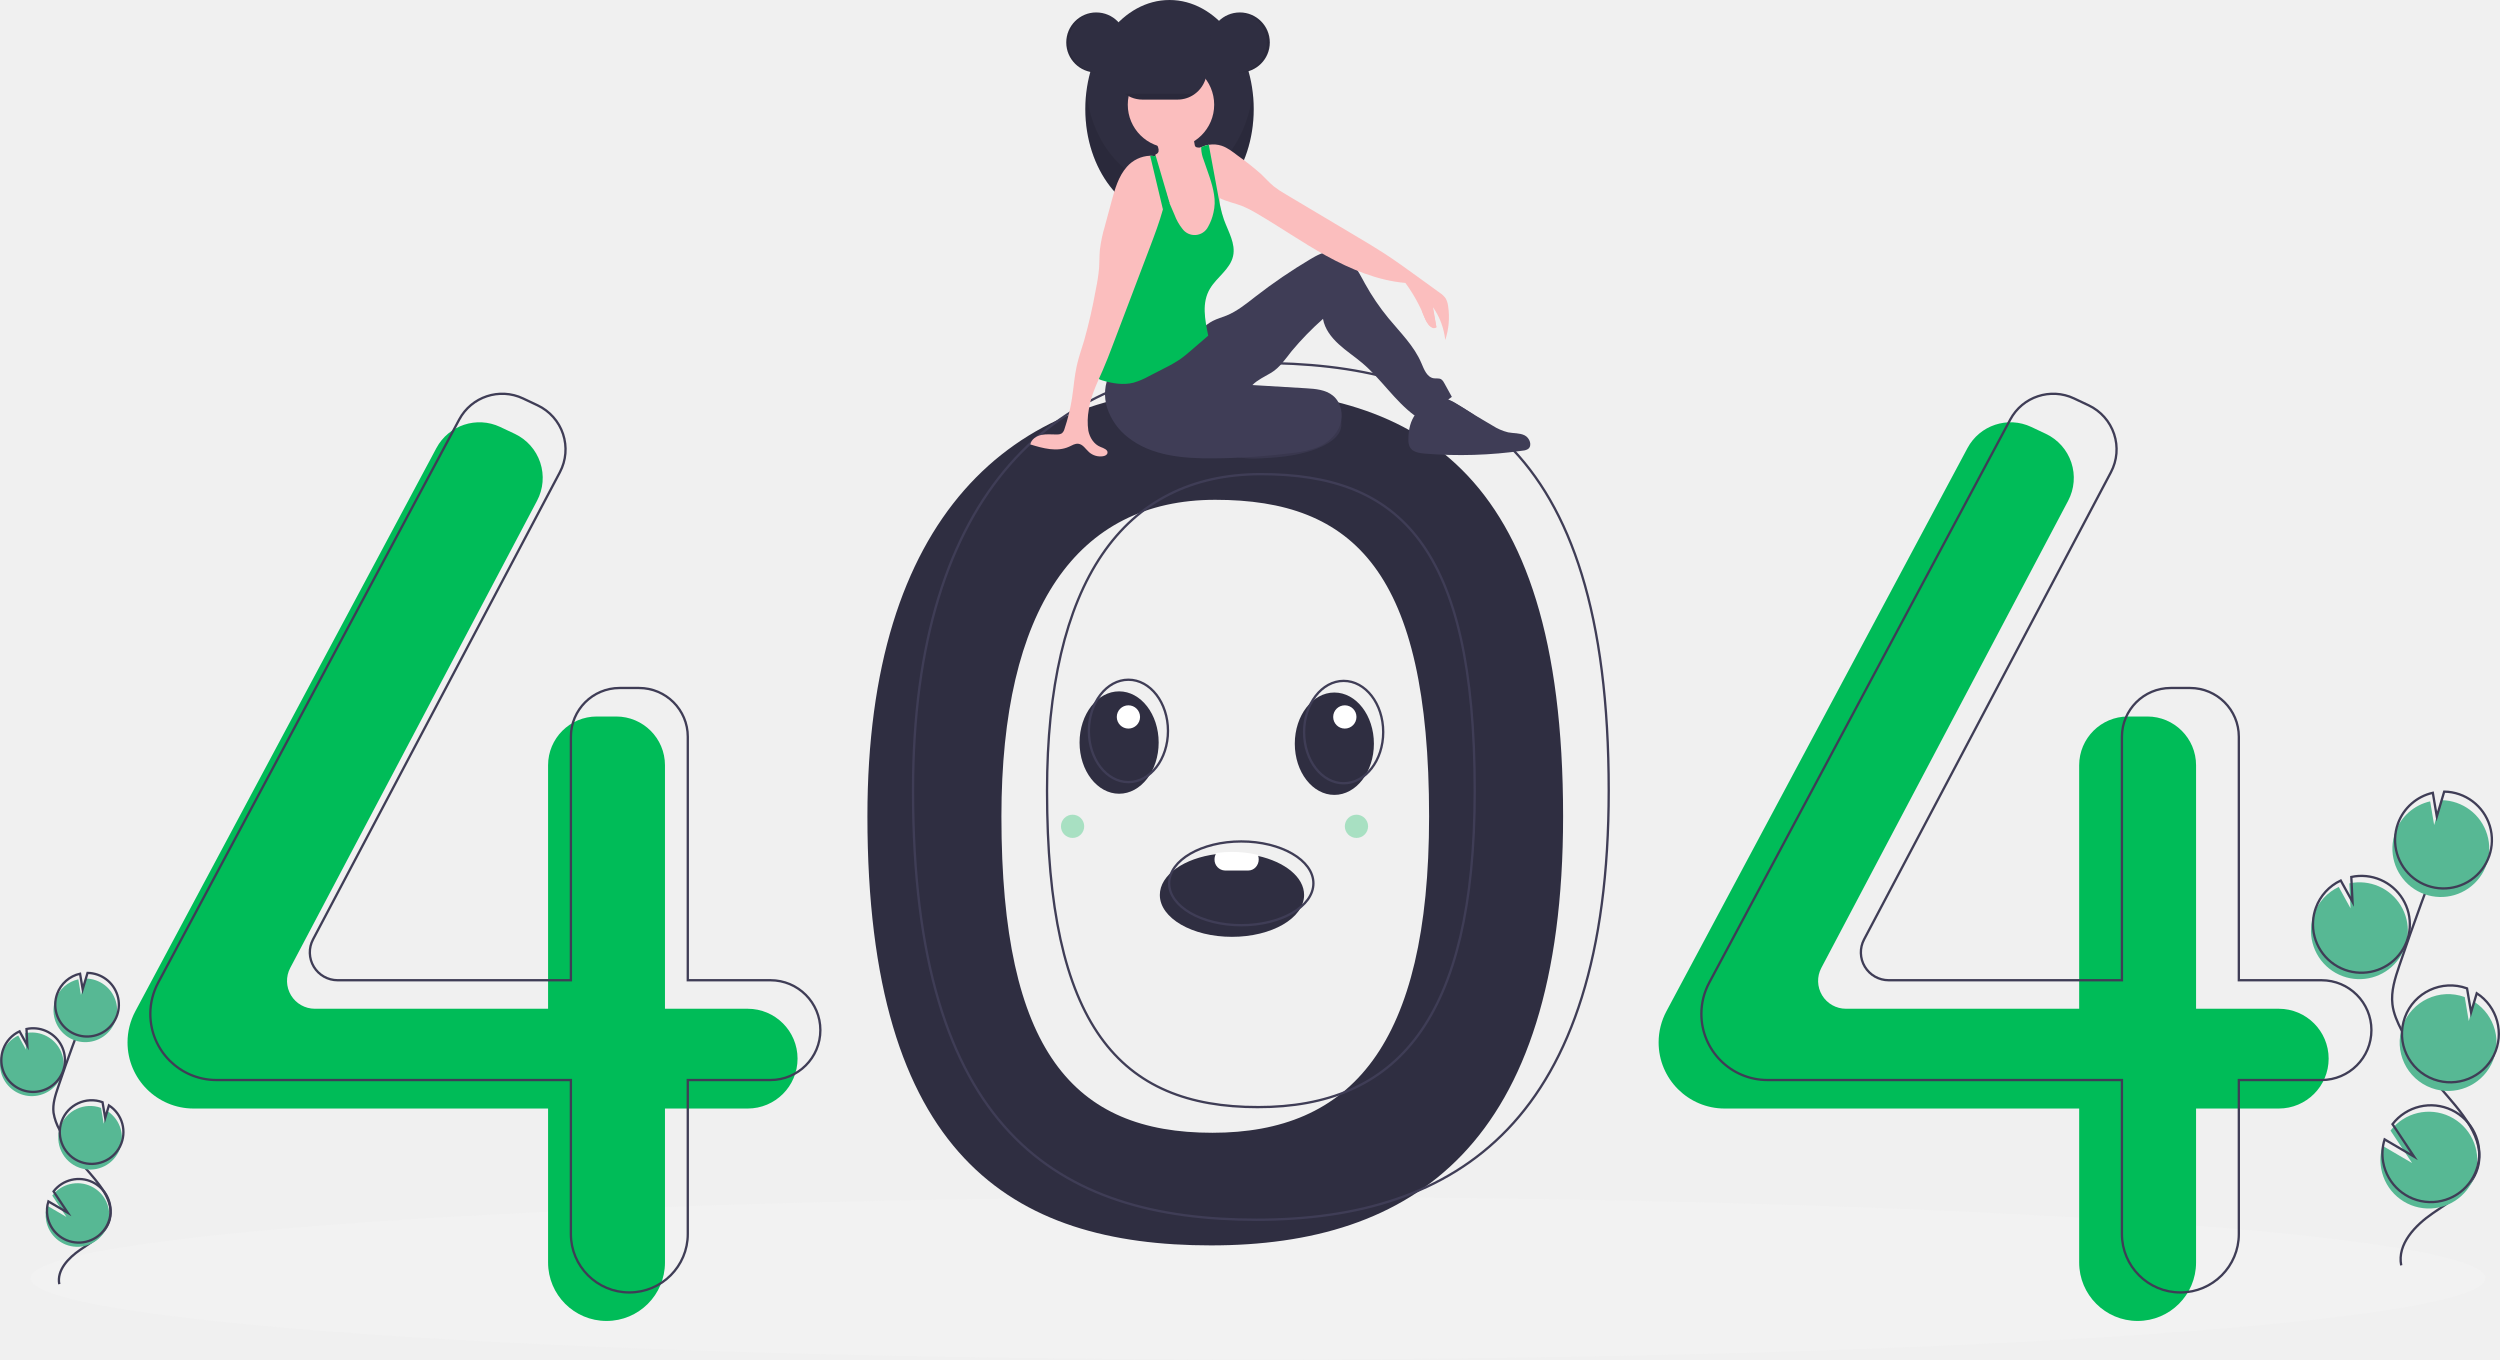
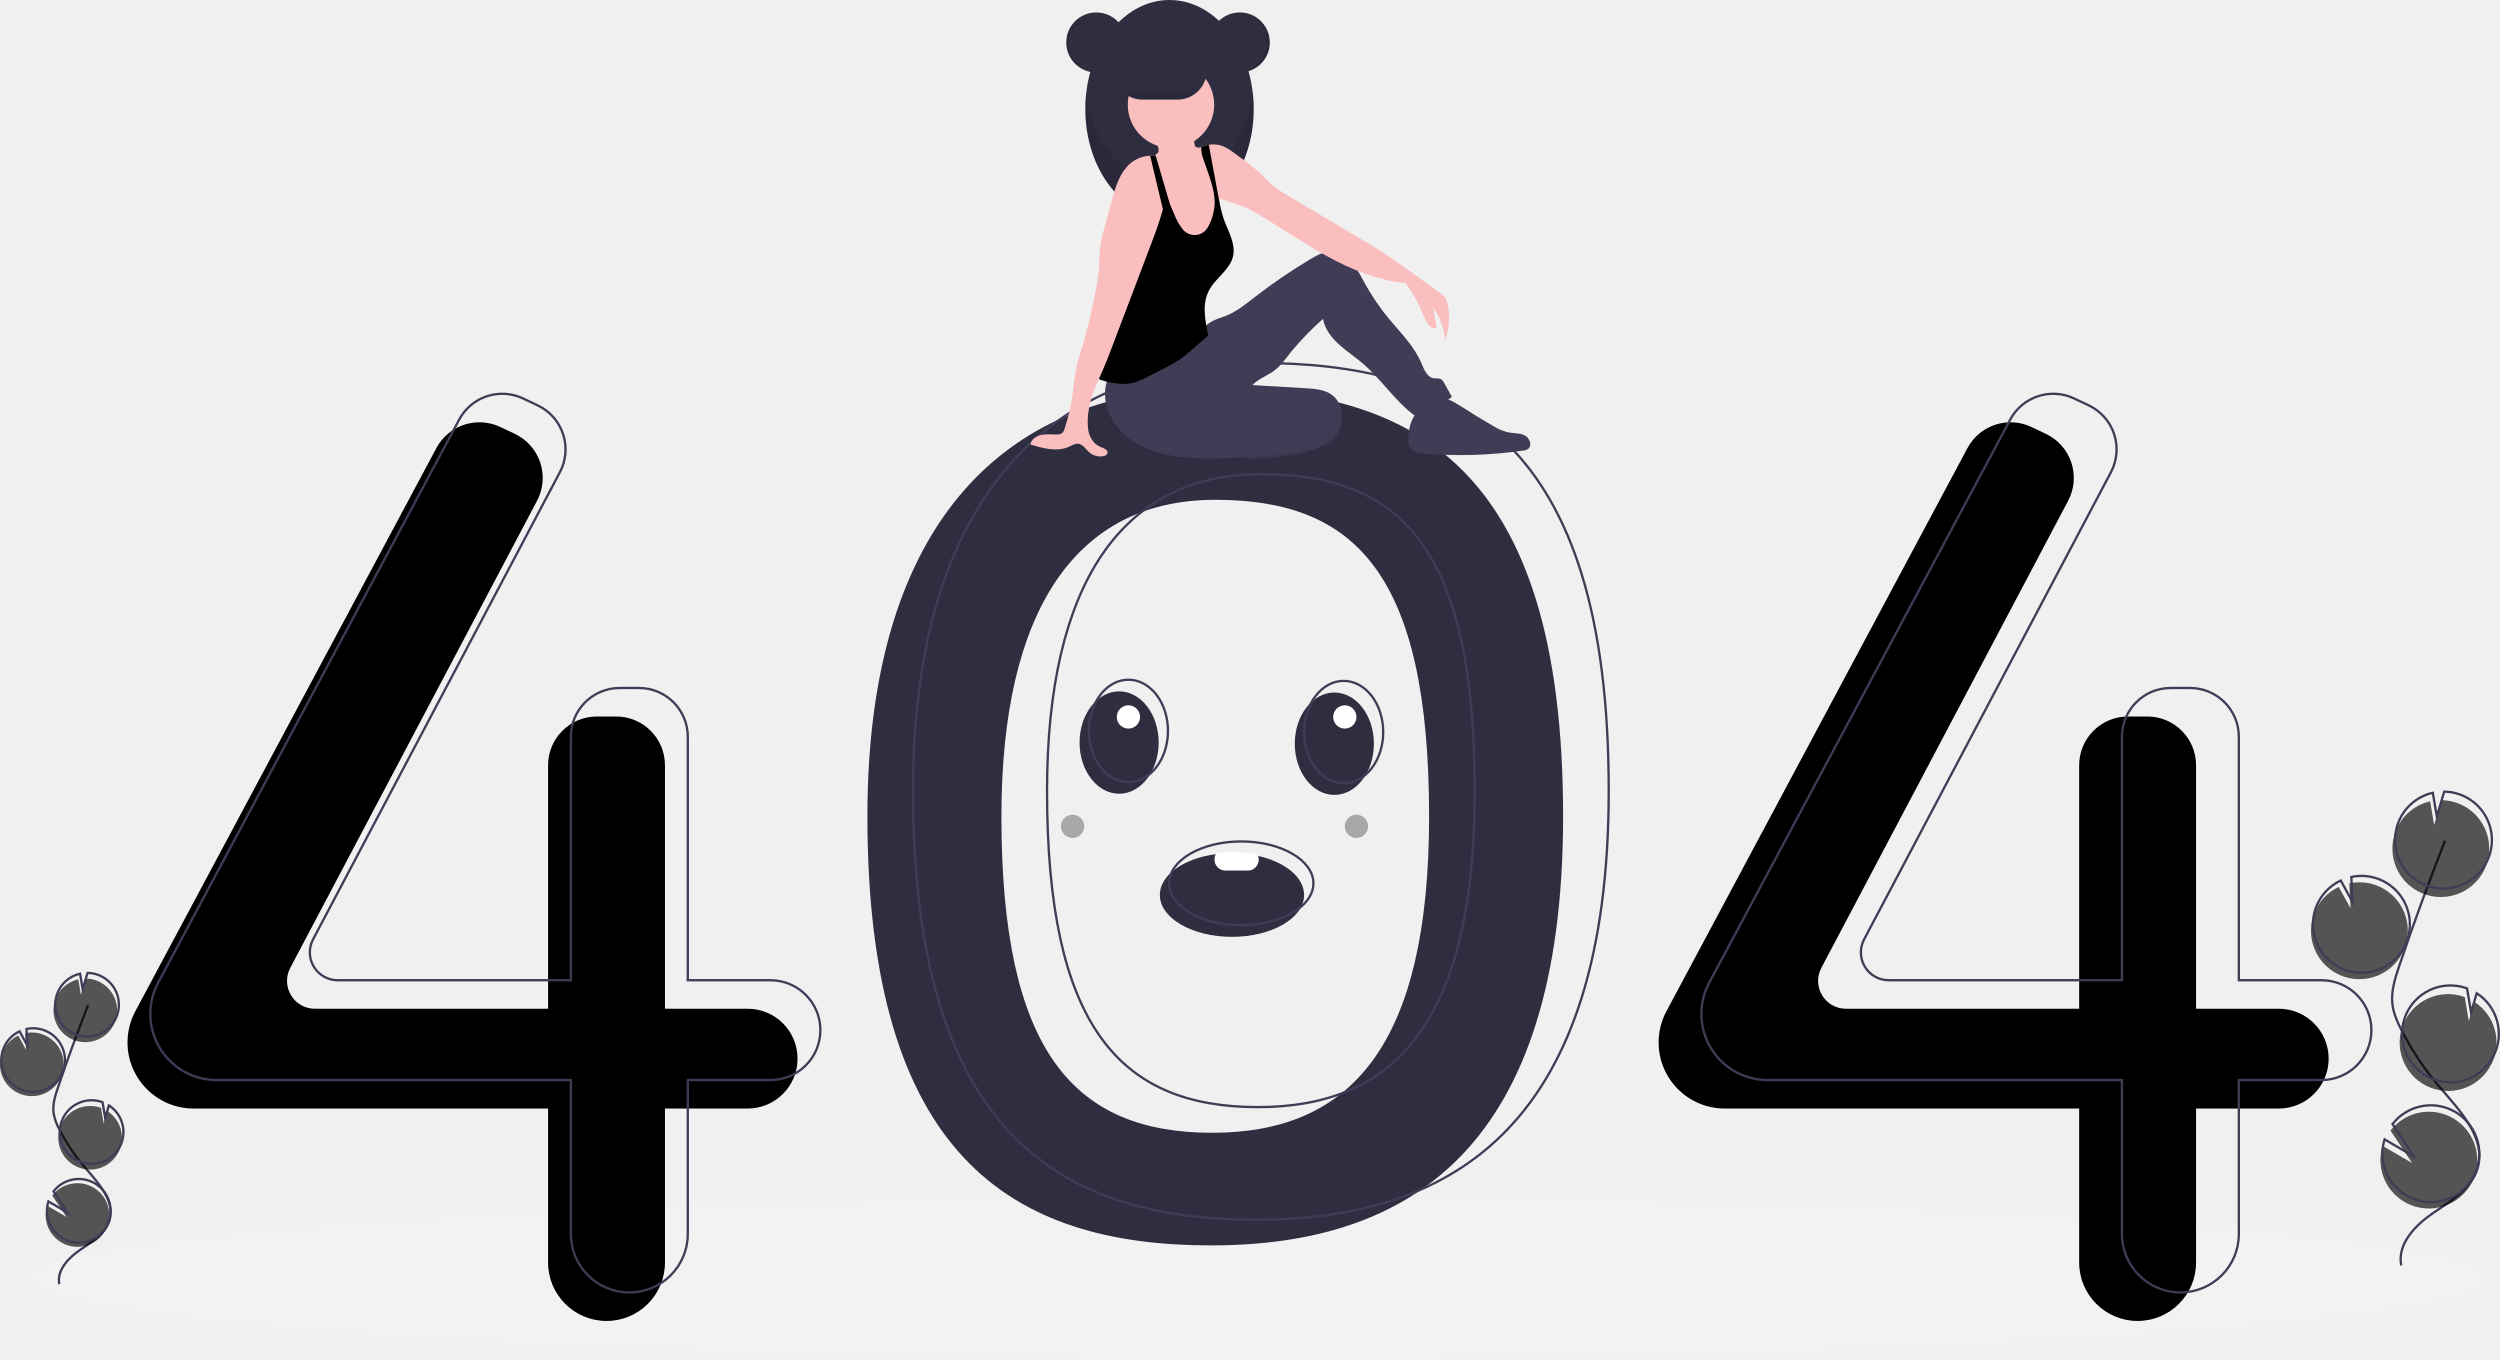
<svg id="fd59ce54-f850-4dfc-bc34-dd7d379d600e" data-name="Layer 1" width="1074.392" height="584.231" viewBox="0 0 1074.392 584.231">
  <ellipse cx="540.643" cy="549.309" rx="527.5" ry="34.922" fill="#f2f2f2" />
  <path d="M583.48,324.894c-85.944,0-147.651,55.139-147.651,183.798,0,145.813,61.707,184.411,147.651,184.411s151.327-42.274,151.327-184.411C734.807,356.753,669.424,324.894,583.48,324.894Zm.565,319.808c-59.527,0-90.626-34.923-90.626-135.916,0-89.112,32.372-136.105,91.899-136.105s91.899,30.868,91.899,136.105C677.217,607.234,643.572,644.703,584.045,644.703Z" transform="translate(-63.054 -157.8845)" fill="#2f2e41" />
-   <path d="M384.365,591.401H348.831V486.762A20.956,20.956,0,0,0,327.875,465.806h-8.326a20.956,20.956,0,0,0-20.956,20.956V591.401H198.363a11.963,11.963,0,0,1-10.578-17.552l106.082-200.78A20.956,20.956,0,0,0,284.287,344.33l-6.262-2.957a20.956,20.956,0,0,0-27.429,9.07L121.214,592.475a28.416,28.416,0,0,0-3.356,13.396v0a28.416,28.416,0,0,0,28.416,28.416H298.593v66.167a25.119,25.119,0,0,0,25.119,25.119h0a25.119,25.119,0,0,0,25.119-25.119V634.287h35.534a21.443,21.443,0,0,0,21.443-21.443v0A21.443,21.443,0,0,0,384.365,591.401Z" transform="translate(-63.054 -157.8845)" fill="#00bc58" />
-   <path d="M1042.362,591.401h-35.534V486.762A20.956,20.956,0,0,0,985.872,465.806h-8.326a20.956,20.956,0,0,0-20.956,20.956V591.401H856.359a11.963,11.963,0,0,1-10.578-17.552L951.864,373.069A20.956,20.956,0,0,0,942.284,344.33l-6.262-2.957a20.956,20.956,0,0,0-27.429,9.07L779.211,592.475a28.416,28.416,0,0,0-3.356,13.396v0a28.416,28.416,0,0,0,28.416,28.416H956.589v66.167a25.119,25.119,0,0,0,25.119,25.119h0a25.119,25.119,0,0,0,25.119-25.119V634.287h35.534a21.443,21.443,0,0,0,21.443-21.443v0A21.443,21.443,0,0,0,1042.362,591.401Z" transform="translate(-63.054 -157.8845)" fill="#00bc58" />
+   <path d="M384.365,591.401H348.831V486.762A20.956,20.956,0,0,0,327.875,465.806h-8.326a20.956,20.956,0,0,0-20.956,20.956V591.401H198.363a11.963,11.963,0,0,1-10.578-17.552l106.082-200.78A20.956,20.956,0,0,0,284.287,344.33l-6.262-2.957a20.956,20.956,0,0,0-27.429,9.07L121.214,592.475a28.416,28.416,0,0,0-3.356,13.396v0a28.416,28.416,0,0,0,28.416,28.416H298.593v66.167a25.119,25.119,0,0,0,25.119,25.119h0a25.119,25.119,0,0,0,25.119-25.119V634.287h35.534a21.443,21.443,0,0,0,21.443-21.443v0A21.443,21.443,0,0,0,384.365,591.401Z" transform="translate(-63.054 -157.8845)" fill="currentColor" />
+   <path d="M1042.362,591.401h-35.534V486.762A20.956,20.956,0,0,0,985.872,465.806h-8.326a20.956,20.956,0,0,0-20.956,20.956V591.401H856.359a11.963,11.963,0,0,1-10.578-17.552L951.864,373.069A20.956,20.956,0,0,0,942.284,344.33l-6.262-2.957a20.956,20.956,0,0,0-27.429,9.07L779.211,592.475a28.416,28.416,0,0,0-3.356,13.396v0a28.416,28.416,0,0,0,28.416,28.416H956.589v66.167a25.119,25.119,0,0,0,25.119,25.119h0a25.119,25.119,0,0,0,25.119-25.119V634.287h35.534a21.443,21.443,0,0,0,21.443-21.443v0A21.443,21.443,0,0,0,1042.362,591.401Z" transform="translate(-63.054 -157.8845)" fill="currentColor" />
  <path d="M394.168,579.148H358.634V474.509a20.956,20.956,0,0,0-20.956-20.956h-8.326a20.956,20.956,0,0,0-20.956,20.956V579.148H208.165a11.963,11.963,0,0,1-10.578-17.552L303.67,360.816a20.956,20.956,0,0,0-9.58-28.739l-6.262-2.957a20.956,20.956,0,0,0-27.429,9.07L131.017,580.222a28.416,28.416,0,0,0-3.356,13.396v0a28.416,28.416,0,0,0,28.416,28.416H308.395v66.167a25.119,25.119,0,0,0,25.119,25.119h0a25.119,25.119,0,0,0,25.119-25.119V622.034h35.534a21.443,21.443,0,0,0,21.443-21.443v0A21.443,21.443,0,0,0,394.168,579.148Z" transform="translate(-63.054 -157.8845)" fill="none" stroke="#3f3d56" stroke-miterlimit="10" />
  <path d="M1060.742,579.148h-35.534V474.509a20.956,20.956,0,0,0-20.956-20.956H995.925a20.956,20.956,0,0,0-20.956,20.956V579.148H874.739a11.963,11.963,0,0,1-10.578-17.552L970.244,360.816a20.956,20.956,0,0,0-9.58-28.739l-6.262-2.957a20.956,20.956,0,0,0-27.429,9.07L797.59,580.222a28.416,28.416,0,0,0-3.356,13.396v0a28.416,28.416,0,0,0,28.416,28.416H974.969v66.167a25.119,25.119,0,0,0,25.119,25.119h0a25.119,25.119,0,0,0,25.119-25.119V622.034h35.534a21.443,21.443,0,0,0,21.443-21.443v0A21.443,21.443,0,0,0,1060.742,579.148Z" transform="translate(-63.054 -157.8845)" fill="none" stroke="#3f3d56" stroke-miterlimit="10" />
  <path d="M603.085,313.866c-85.944,0-147.651,55.139-147.651,183.798,0,145.813,61.707,184.411,147.651,184.411s151.327-42.274,151.327-184.411C754.412,345.725,689.029,313.866,603.085,313.866Zm.565,319.808c-59.527,0-90.626-34.923-90.626-135.916,0-89.112,32.372-136.105,91.899-136.105s91.899,30.868,91.899,136.105C696.822,596.206,663.177,633.675,603.65,633.675Z" transform="translate(-63.054 -157.8845)" fill="none" stroke="#3f3d56" stroke-miterlimit="10" />
  <circle cx="471.141" cy="18.25" r="12.901" fill="#2f2e41" />
  <ellipse cx="502.607" cy="46.885" rx="36.186" ry="46.885" fill="#2f2e41" />
  <path d="M565.661,237.494c-18.128,0-33.141-17.271-35.776-39.805a60.976,60.976,0,0,0-.41,7.08c0,25.894,16.201,46.885,36.186,46.885s36.186-20.991,36.186-46.885a60.976,60.976,0,0,0-.41-7.08C598.803,220.224,583.789,237.494,565.661,237.494Z" transform="translate(-63.054 -157.8845)" opacity="0.1" />
  <path d="M639.296,342.073c-.777,3.193-4.128,5.751-7.839,7.538-7.802,3.757-17.425,4.878-26.76,5.254a45.176,45.176,0,0,1-7.144-.132,20.537,20.537,0,0,1-12.251-5.631,1.681,1.681,0,0,1,.044-2.844c4.969-5.459,13.262-8.806,21.616-11.216,6.334-1.827,17.381-6.561,24.29-5.922C637.944,329.739,640.277,338.041,639.296,342.073Z" transform="translate(-63.054 -157.8845)" fill="#3f3d56" />
  <path d="M639.296,342.073c-.777,3.193-4.128,5.751-7.839,7.538-7.802,3.757-17.425,4.878-26.76,5.254a45.176,45.176,0,0,1-7.144-.132,20.537,20.537,0,0,1-12.251-5.631,1.681,1.681,0,0,1,.044-2.844c4.969-5.459,13.262-8.806,21.616-11.216,6.334-1.827,17.381-6.561,24.29-5.922C637.944,329.739,640.277,338.041,639.296,342.073Z" transform="translate(-63.054 -157.8845)" opacity="0.1" />
  <path d="M540.098,318.206a19.77,19.77,0,0,0-1.199,15.075,26.339,26.339,0,0,0,8.829,12.497c10.095,8.092,23.988,9.205,36.925,9.093a284.649,284.649,0,0,0,33.905-2.324,40.538,40.538,0,0,0,11.001-2.554c4.222-1.827,7.933-5.178,9.436-9.526s.436-9.672-3.134-12.574c-3.137-2.55-7.463-2.9-11.498-3.143l-23.088-1.387c2.281-2.308,5.318-3.614,8.096-5.292,3.685-2.226,6.134-5.965,8.813-9.335a129.001,129.001,0,0,1,13.439-13.817c.751,4.31,3.478,7.85,6.687,10.824s6.908,5.368,10.244,8.2c8.079,6.858,13.896,16.167,22.392,22.5a43.829,43.829,0,0,0,16.049-8.012l-3.302-5.981a3.94,3.94,0,0,0-1.245-1.553c-.935-.575-2.14-.279-3.225-.441-2.901-.435-4.168-3.784-5.306-6.487-3.125-7.422-9.108-13.18-14.218-19.404a98.009,98.009,0,0,1-9.996-14.723c-1.717-3.102-3.288-6.331-5.617-9.003s-5.594-4.773-9.139-4.781c-3.132-.007-6.021,1.584-8.714,3.183a230.477,230.477,0,0,0-23.63,16.099c-3.944,3.062-7.863,6.296-12.489,8.174-1.947.79-4,1.331-5.869,2.292-3.273,1.684-5.757,4.534-8.431,7.064C566.277,311.892,553.219,317.738,540.098,318.206Z" transform="translate(-63.054 -157.8845)" fill="#3f3d56" />
  <path d="M588.374,253.983a23.774,23.774,0,0,1-1.734,8.033,10.045,10.045,0,0,1-5.768,5.573,12.375,12.375,0,0,1-5.623.182,10.882,10.882,0,0,1-4.582-1.561c-2.165-1.488-3.244-4.144-3.637-6.743-.393-2.596-.217-5.249-.469-7.863a42.944,42.944,0,0,0-1.202-6.255c-.17-.683-.343-1.362-.513-2.042-.167-.68-.33-1.359-.481-2.039-.138-.639-.267-1.281-.378-1.926-.091-.544-.173-1.092-.233-1.643a18.423,18.423,0,0,0-.809-4.811,14.607,14.607,0,0,0-1.687-2.854c-.286-.409-.563-.818-.818-1.243a5.89,5.89,0,0,1-.972-3.748,3.286,3.286,0,0,1,.148-.601c.025-.076.053-.151.085-.223A1.802,1.802,0,0,0,560.932,223.07a3.433,3.433,0,0,0-.148-1.778,11.318,11.318,0,0,0-.96-2.288c-.264-.478-1.161-1.34-1.167-1.888-.013-1.101,2.14-1.989,3.011-2.423a16.796,16.796,0,0,1,8.597-1.743c1.904.129,3.968.714,5.019,2.31.944,1.438.818,3.301,1.221,4.972a1.471,1.471,0,0,0,.299.664,1.341,1.341,0,0,0,.739.34,4.549,4.549,0,0,0,1.416.057h.003a2.931,2.931,0,0,0,.371-.054,4.957,4.957,0,0,0,2.033-.878q.585-.156,1.18-.255a.251.251,0,0,0,.047-.009c1.576,4.975,1.781,10.308,3.071,15.374.639,2.52,1.554,5.009,1.683,7.602.009.113.013.23.016.346.019.834-.047,1.674-.013,2.505a6.981,6.981,0,0,0,.126,1.114,15.611,15.611,0,0,0,.525,1.743l.009.028c.06.183.116.368.164.554.035.135.066.267.091.403l.003.009A14.938,14.938,0,0,1,588.374,253.983Z" transform="translate(-63.054 -157.8845)" fill="#fbbebe" />
  <circle cx="503.237" cy="44.997" r="18.565" fill="#fbbebe" />
  <path d="M684.157,304.033a30.445,30.445,0,0,0-5.236-14.103q.722,4.295,1.447,8.587a3.214,3.214,0,0,1-3.367-1.035,10.337,10.337,0,0,1-1.765-3.276,67.466,67.466,0,0,0-8.21-14.736c-11.819-.985-23.502-5.884-33.896-11.595-10.396-5.708-20.126-12.552-30.384-18.502a43.573,43.573,0,0,0-5.544-2.832c-3.21-1.287-6.812-1.954-9.855-3.468-.204-.101-.409-.208-.61-.318a12.578,12.578,0,0,1-1.945-1.306,10.344,10.344,0,0,1-.931-.856,20.351,20.351,0,0,1-3.559-5.953c-1.633-3.612-2.215-7.97-3.845-11.583a11.203,11.203,0,0,1,2.502-1.765h.003c.132-.069.264-.135.4-.198a11.94,11.94,0,0,1,2.004-.733q.585-.156,1.18-.255a.251.251,0,0,0,.047-.009,11.566,11.566,0,0,1,5.491.434c2.587.875,4.767,2.621,6.941,4.273a114.02,114.02,0,0,1,10.148,8.049c1.794,1.718,3.43,3.606,5.359,5.167a42.144,42.144,0,0,0,5.057,3.351q15.656,9.327,31.315,18.65c3.534,2.105,7.07,4.21,10.526,6.438,5.249,3.386,10.308,7.055,15.365,10.721q4.47,3.238,8.936,6.479a9.728,9.728,0,0,1,2.533,2.341,8.472,8.472,0,0,1,1.123,3.433A31.387,31.387,0,0,1,684.157,304.033Z" transform="translate(-63.054 -157.8845)" fill="#fbbebe" />
-   <path d="M592.977,267.944c-1.252,5.617-6.929,9.012-9.896,13.946-3.688,6.123-2.184,13.241-.799,20.255q-3.795,3.271-7.593,6.542c-1.397,1.199-2.794,2.404-4.298,3.464a57.351,57.351,0,0,1-6.86,3.94q-3.361,1.728-6.721,3.458a32.128,32.128,0,0,1-6.58,2.788c-4.415,1.133-9.103.34-13.471-.972a6.088,6.088,0,0,1-1.473-.601,2.394,2.394,0,0,1-.699-.632,3.911,3.911,0,0,1-.444-2.539c.444-7.351,2.24-14.547,4.031-21.69a85.26,85.26,0,0,1,3.848-12.577,85.077,85.077,0,0,1,5.415-10.151,68.368,68.368,0,0,1,7.929-11.514,18.479,18.479,0,0,0,3.675-4.739c1.117-2.549.686-5.472.913-8.247a17.148,17.148,0,0,1,1.633-6.007v-.003a17.093,17.093,0,0,1,1.743-2.882q.458,1.067.916,2.13.302.699.598,1.394.387.897.768,1.787,1.1,2.558,2.196,5.113a21.59,21.59,0,0,0,3.335,5.944,6.499,6.499,0,0,0,11.123-.853,21.261,21.261,0,0,0,2.272-6.013,19.215,19.215,0,0,0,.252-7.835c-.758-5.009-2.889-10.126-4.437-14.78a14.945,14.945,0,0,1-1.079-4.871,3.351,3.351,0,0,1,.057-.56c.009-.047.019-.098.028-.145a11.94,11.94,0,0,1,2.004-.733q.585-.156,1.18-.255,2.044,11.064,4.094,22.127c.032.173.066.346.098.522.195,1.057.393,2.115.614,3.169.198.957.412,1.91.651,2.857l.009.028c.082.321.167.639.255.957l.003.009c.242.868.513,1.731.818,2.58C590.938,257.475,594.164,262.629,592.977,267.944Z" transform="translate(-63.054 -157.8845)" fill="#00bc58" />
+   <path d="M592.977,267.944c-1.252,5.617-6.929,9.012-9.896,13.946-3.688,6.123-2.184,13.241-.799,20.255q-3.795,3.271-7.593,6.542c-1.397,1.199-2.794,2.404-4.298,3.464a57.351,57.351,0,0,1-6.86,3.94q-3.361,1.728-6.721,3.458a32.128,32.128,0,0,1-6.58,2.788c-4.415,1.133-9.103.34-13.471-.972a6.088,6.088,0,0,1-1.473-.601,2.394,2.394,0,0,1-.699-.632,3.911,3.911,0,0,1-.444-2.539c.444-7.351,2.24-14.547,4.031-21.69a85.26,85.26,0,0,1,3.848-12.577,85.077,85.077,0,0,1,5.415-10.151,68.368,68.368,0,0,1,7.929-11.514,18.479,18.479,0,0,0,3.675-4.739c1.117-2.549.686-5.472.913-8.247a17.148,17.148,0,0,1,1.633-6.007v-.003a17.093,17.093,0,0,1,1.743-2.882q.458,1.067.916,2.13.302.699.598,1.394.387.897.768,1.787,1.1,2.558,2.196,5.113a21.59,21.59,0,0,0,3.335,5.944,6.499,6.499,0,0,0,11.123-.853,21.261,21.261,0,0,0,2.272-6.013,19.215,19.215,0,0,0,.252-7.835c-.758-5.009-2.889-10.126-4.437-14.78a14.945,14.945,0,0,1-1.079-4.871,3.351,3.351,0,0,1,.057-.56c.009-.047.019-.098.028-.145a11.94,11.94,0,0,1,2.004-.733q.585-.156,1.18-.255,2.044,11.064,4.094,22.127c.032.173.066.346.098.522.195,1.057.393,2.115.614,3.169.198.957.412,1.91.651,2.857l.009.028c.082.321.167.639.255.957l.003.009c.242.868.513,1.731.818,2.58C590.938,257.475,594.164,262.629,592.977,267.944Z" transform="translate(-63.054 -157.8845)" fill="currentColor" />
  <path d="M668.321,346.877a6.583,6.583,0,0,0,.61,3.143c1.162,2.124,3.95,2.606,6.362,2.805a188.377,188.377,0,0,0,42.266-1.288,4.886,4.886,0,0,0,2.151-.668c1.99-1.395.763-4.795-1.41-5.884s-4.751-.826-7.135-1.297a22.479,22.479,0,0,1-6.678-2.896q-7.252-4.167-14.293-8.688c-2.795-1.795-6.093-3.71-9.24-2.646C672.43,332.343,668.265,337.681,668.321,346.877Z" transform="translate(-63.054 -157.8845)" fill="#3f3d56" />
  <path d="M564.437,240.874v.003c-.022.132-.044.261-.072.39-.035.214-.076.431-.116.645-.39,1.998-.868,3.987-1.419,5.963-1.51,5.459-3.534,10.831-5.541,16.123q-8.081,21.287-16.164,42.577c-1.359,3.575-2.716,7.152-4.261,10.654-.516,1.167-1.048,2.344-1.576,3.534-1.894,4.257-3.713,8.653-4.317,13.184a27.45,27.45,0,0,0-.192,9.04c.604,2.97,2.407,5.872,5.23,6.97,1.378.538,3.351,1.259,2.974,2.69-.204.787-1.098,1.171-1.901,1.303a7.312,7.312,0,0,1-5.966-1.718c-1.507-1.337-2.665-3.417-4.67-3.641-1.388-.151-2.665.68-3.936,1.262-5.186,2.369-11.227.711-16.674-.972.428-2.206,2.643-3.66,4.843-4.1,2.199-.444,4.474-.129,6.718-.189a3.51,3.51,0,0,0,2.042-.525,3.705,3.705,0,0,0,1.101-1.882,78.964,78.964,0,0,0,3.213-13.147c.724-4.666,1.026-9.405,2.058-14.015.802-3.597,2.042-7.08,3.106-10.61a224.682,224.682,0,0,0,5.06-22.077,78.02,78.02,0,0,0,1.425-9.368c.179-2.612.094-5.236.346-7.838a60.888,60.888,0,0,1,2.111-9.997q1.444-5.348,2.885-10.689c1.425-5.271,2.955-10.746,6.567-14.843a13.962,13.962,0,0,1,10.028-4.789,9.882,9.882,0,0,1,2.13.23c.116.028.233.057.349.088a8.634,8.634,0,0,1,2.174.9c1.114-.708,1.68-.459,2.42.632a6.973,6.973,0,0,1,.881,3.795A52.424,52.424,0,0,1,564.437,240.874Z" transform="translate(-63.054 -157.8845)" fill="#fbbebe" />
-   <path d="M565.661,245.046l-.047.047-.255.255-2.53,2.527-1.24-5.208-4.251-17.854a9.882,9.882,0,0,1,2.13.23,3.286,3.286,0,0,1,.148-.601l.201.689,1.441,4.902,2.728,9.308.45,1.532v.003Z" transform="translate(-63.054 -157.8845)" fill="#00bc58" />
+   <path d="M565.661,245.046l-.047.047-.255.255-2.53,2.527-1.24-5.208-4.251-17.854a9.882,9.882,0,0,1,2.13.23,3.286,3.286,0,0,1,.148-.601l.201.689,1.441,4.902,2.728,9.308.45,1.532v.003Z" transform="translate(-63.054 -157.8845)" fill="currentColor" />
  <path d="M581.715,188.087a12.582,12.582,0,0,1-3.7,8.896,12.314,12.314,0,0,1-1.36,1.176,12.528,12.528,0,0,1-7.536,2.524H554.023a12.59,12.59,0,0,1,0-25.18h15.096A12.629,12.629,0,0,1,581.715,188.087Z" transform="translate(-63.054 -157.8845)" fill="#2f2e41" />
  <circle cx="532.815" cy="18.25" r="12.901" fill="#2f2e41" />
  <path d="M595.554,163.234c-.158,0-.315.006-.472.012a12.898,12.898,0,0,1,0,25.778c.157.006.314.012.472.012a12.901,12.901,0,1,0,0-25.802Z" transform="translate(-63.054 -157.8845)" opacity="0.1" />
  <path d="M534.195,163.234c.158,0,.315.006.472.012a12.898,12.898,0,0,0,0,25.778c-.157.006-.314.012-.472.012a12.901,12.901,0,0,1,0-25.802Z" transform="translate(-63.054 -157.8845)" opacity="0.1" />
  <path d="M576.655,198.159a12.528,12.528,0,0,1-7.536,2.524H554.023a12.528,12.528,0,0,1-7.536-2.524Z" transform="translate(-63.054 -157.8845)" opacity="0.1" />
  <path d="M674.14,291.64s3.252,9.372,6.229,6.876L677.996,286.267Z" transform="translate(-63.054 -157.8845)" fill="#fbbebe" />
-   <path d="M1069.918,577.434a20.813,20.813,0,1,0,2.772-39.915l.521,10.712-5.068-9.18a20.734,20.734,0,0,0-10.684,11.723,20.408,20.408,0,0,0-1.197,5.63A20.809,20.809,0,0,0,1069.918,577.434Z" transform="translate(-63.054 -157.8845)" fill="#57b894" />
+   <path d="M1069.918,577.434a20.813,20.813,0,1,0,2.772-39.915l.521,10.712-5.068-9.18a20.734,20.734,0,0,0-10.684,11.723,20.408,20.408,0,0,0-1.197,5.63A20.809,20.809,0,0,0,1069.918,577.434Z" transform="translate(-63.054 -157.8845)" fill="currentColor" fill-opacity="0.65" />
  <path d="M1094.995,701.678c-1.789-9.11,5.963-17.187,13.621-22.437s16.605-10.408,19.218-19.317c3.755-12.804-7.43-24.53-16.136-34.642a125.3,125.3,0,0,1-16.524-24.557c-1.811-3.533-3.476-7.225-3.952-11.166-.686-5.675,1.137-11.323,2.974-16.737q9.179-27.052,19.628-53.65" transform="translate(-63.054 -157.8845)" fill="none" stroke="#3f3d56" stroke-miterlimit="10" />
  <path d="M1070.775,574.676a20.813,20.813,0,1,0,2.772-39.915l.521,10.712-5.068-9.18a20.734,20.734,0,0,0-10.684,11.723,20.408,20.408,0,0,0-1.197,5.63A20.809,20.809,0,0,0,1070.775,574.676Z" transform="translate(-63.054 -157.8845)" fill="none" stroke="#3f3d56" stroke-miterlimit="10" />
-   <path d="M1092.451,515.473a20.788,20.788,0,0,1,14.98-13.198l1.714,10.184,3.177-10.696a20.81,20.81,0,1,1-19.871,13.71Z" transform="translate(-63.054 -157.8845)" fill="#57b894" />
+   <path d="M1092.451,515.473a20.788,20.788,0,0,1,14.98-13.198l1.714,10.184,3.177-10.696a20.81,20.81,0,1,1-19.871,13.71Z" transform="translate(-63.054 -157.8845)" fill="currentColor" fill-opacity="0.65" />
  <path d="M1093.594,511.795a20.788,20.788,0,0,1,14.98-13.198l1.714,10.184,3.177-10.696a20.81,20.81,0,1,1-19.871,13.71Z" transform="translate(-63.054 -157.8845)" fill="none" stroke="#3f3d56" stroke-miterlimit="10" />
-   <path d="M1108.045,625.489a20.81,20.81,0,0,0,18.419-37.023l-2.441,8.219-1.731-10.304a.362.362,0,0,0-.053-.02,20.811,20.811,0,1,0-14.194,39.127Z" transform="translate(-63.054 -157.8845)" fill="#57b894" />
+   <path d="M1108.045,625.489a20.81,20.81,0,0,0,18.419-37.023l-2.441,8.219-1.731-10.304a.362.362,0,0,0-.053-.02,20.811,20.811,0,1,0-14.194,39.127Z" transform="translate(-63.054 -157.8845)" fill="currentColor" fill-opacity="0.65" />
  <path d="M1109.035,621.764a20.81,20.81,0,0,0,18.419-37.023l-2.441,8.219-1.731-10.304a.362.362,0,0,0-.053-.02,20.811,20.811,0,1,0-14.194,39.127Z" transform="translate(-63.054 -157.8845)" fill="none" stroke="#3f3d56" stroke-miterlimit="10" />
-   <path d="M1086.378,660.051a20.801,20.801,0,1,0,4.011-16.297l9.273,13.957-12.67-7.408A20.616,20.616,0,0,0,1086.378,660.051Z" transform="translate(-63.054 -157.8845)" fill="#57b894" />
+   <path d="M1086.378,660.051a20.801,20.801,0,1,0,4.011-16.297l9.273,13.957-12.67-7.408A20.616,20.616,0,0,0,1086.378,660.051Z" transform="translate(-63.054 -157.8845)" fill="currentColor" fill-opacity="0.65" />
  <path d="M1087.235,657.294a20.801,20.801,0,1,0,4.011-16.297l9.273,13.957-12.67-7.408A20.616,20.616,0,0,0,1087.235,657.294Z" transform="translate(-63.054 -157.8845)" fill="none" stroke="#3f3d56" stroke-miterlimit="10" />
-   <path d="M72.061,628.133a13.674,13.674,0,1,0,1.821-26.225l.342,7.038-3.33-6.032a13.623,13.623,0,0,0-7.019,7.702,13.409,13.409,0,0,0-.787,3.699A13.672,13.672,0,0,0,72.061,628.133Z" transform="translate(-63.054 -157.8845)" fill="#57b894" />
+   <path d="M72.061,628.133a13.674,13.674,0,1,0,1.821-26.225l.342,7.038-3.33-6.032a13.623,13.623,0,0,0-7.019,7.702,13.409,13.409,0,0,0-.787,3.699A13.672,13.672,0,0,0,72.061,628.133Z" transform="translate(-63.054 -157.8845)" fill="currentColor" fill-opacity="0.65" />
  <path d="M88.538,709.763c-1.175-5.986,3.918-11.292,8.949-14.741s10.91-6.838,12.626-12.692c2.467-8.412-4.882-16.117-10.601-22.76A82.324,82.324,0,0,1,88.656,643.436a22.21,22.21,0,0,1-2.597-7.336c-.451-3.729.747-7.439,1.954-10.996q6.031-17.773,12.896-35.249" transform="translate(-63.054 -157.8845)" fill="none" stroke="#3f3d56" stroke-miterlimit="10" />
  <path d="M72.625,626.321a13.674,13.674,0,1,0,1.821-26.225l.342,7.038L71.458,601.103a13.623,13.623,0,0,0-7.019,7.702,13.409,13.409,0,0,0-.787,3.699A13.672,13.672,0,0,0,72.625,626.321Z" transform="translate(-63.054 -157.8845)" fill="none" stroke="#3f3d56" stroke-miterlimit="10" />
-   <path d="M86.866,587.423a13.658,13.658,0,0,1,9.842-8.671l1.126,6.691,2.087-7.027a13.673,13.673,0,1,1-13.055,9.007Z" transform="translate(-63.054 -157.8845)" fill="#57b894" />
+   <path d="M86.866,587.423a13.658,13.658,0,0,1,9.842-8.671l1.126,6.691,2.087-7.027a13.673,13.673,0,1,1-13.055,9.007Z" transform="translate(-63.054 -157.8845)" fill="currentColor" fill-opacity="0.65" />
  <path d="M87.617,585.007a13.658,13.658,0,0,1,9.842-8.671l1.126,6.691L100.673,576a13.673,13.673,0,1,1-13.055,9.007Z" transform="translate(-63.054 -157.8845)" fill="none" stroke="#3f3d56" stroke-miterlimit="10" />
-   <path d="M97.112,659.706a13.673,13.673,0,0,0,12.102-24.325l-1.604,5.4-1.137-6.77a.238.238,0,0,0-.035-.013,13.673,13.673,0,1,0-9.326,25.707Z" transform="translate(-63.054 -157.8845)" fill="#57b894" />
+   <path d="M97.112,659.706a13.673,13.673,0,0,0,12.102-24.325l-1.604,5.4-1.137-6.77a.238.238,0,0,0-.035-.013,13.673,13.673,0,1,0-9.326,25.707Z" transform="translate(-63.054 -157.8845)" fill="currentColor" fill-opacity="0.65" />
  <path d="M97.762,657.259a13.673,13.673,0,0,0,12.102-24.325l-1.604,5.4-1.137-6.77a.238.238,0,0,0-.035-.013,13.673,13.673,0,1,0-9.326,25.707Z" transform="translate(-63.054 -157.8845)" fill="none" stroke="#3f3d56" stroke-miterlimit="10" />
-   <path d="M82.876,682.414a13.667,13.667,0,1,0,2.635-10.708l6.092,9.17-8.324-4.867A13.545,13.545,0,0,0,82.876,682.414Z" transform="translate(-63.054 -157.8845)" fill="#57b894" />
+   <path d="M82.876,682.414a13.667,13.667,0,1,0,2.635-10.708l6.092,9.17-8.324-4.867A13.545,13.545,0,0,0,82.876,682.414Z" transform="translate(-63.054 -157.8845)" fill="currentColor" fill-opacity="0.65" />
  <path d="M83.439,680.602a13.667,13.667,0,1,0,2.635-10.708l6.092,9.17-8.324-4.867A13.545,13.545,0,0,0,83.439,680.602Z" transform="translate(-63.054 -157.8845)" fill="none" stroke="#3f3d56" stroke-miterlimit="10" />
  <ellipse cx="480.946" cy="319.115" rx="17" ry="22" fill="#2f2e41" />
  <ellipse cx="573.446" cy="319.615" rx="17" ry="22" fill="#2f2e41" />
  <path d="M623.5,542.5c0,9.94-13.88,18-31,18s-31-8.06-31-18c0-8.61,10.41-15.81,24.32-17.57a50.104,50.104,0,0,1,6.68-.43,50.699,50.699,0,0,1,11.13,1.2C615.25,528.29,623.5,534.84,623.5,542.5Z" transform="translate(-63.054 -157.8845)" fill="#2f2e41" />
  <ellipse cx="484.946" cy="314.115" rx="17" ry="22" fill="none" stroke="#3f3d56" stroke-miterlimit="10" />
  <ellipse cx="577.446" cy="314.615" rx="17" ry="22" fill="none" stroke="#3f3d56" stroke-miterlimit="10" />
  <ellipse cx="533.446" cy="379.615" rx="31" ry="18" fill="none" stroke="#3f3d56" stroke-miterlimit="10" />
  <path d="M604,527.2a4.937,4.937,0,0,1-1.32,3.392A4.339,4.339,0,0,1,599.5,532h-10a4.664,4.664,0,0,1-4.5-4.8,4.905,4.905,0,0,1,.82-2.741A47.02,47.02,0,0,1,592.5,524a47.665,47.665,0,0,1,11.13,1.28A5.067,5.067,0,0,1,604,527.2Z" transform="translate(-63.054 -157.8845)" fill="#fff" />
  <circle cx="484.946" cy="308.115" r="5" fill="#fff" />
  <circle cx="577.946" cy="308.115" r="5" fill="#fff" />
-   <circle cx="582.946" cy="355.115" r="5" fill="#00bc58" opacity="0.3" />
-   <circle cx="460.946" cy="355.115" r="5" fill="#00bc58" opacity="0.3" />
+   <circle cx="582.946" cy="355.115" r="5" fill="currentColor" opacity="0.3" />
+   <circle cx="460.946" cy="355.115" r="5" fill="currentColor" opacity="0.3" />
</svg>
